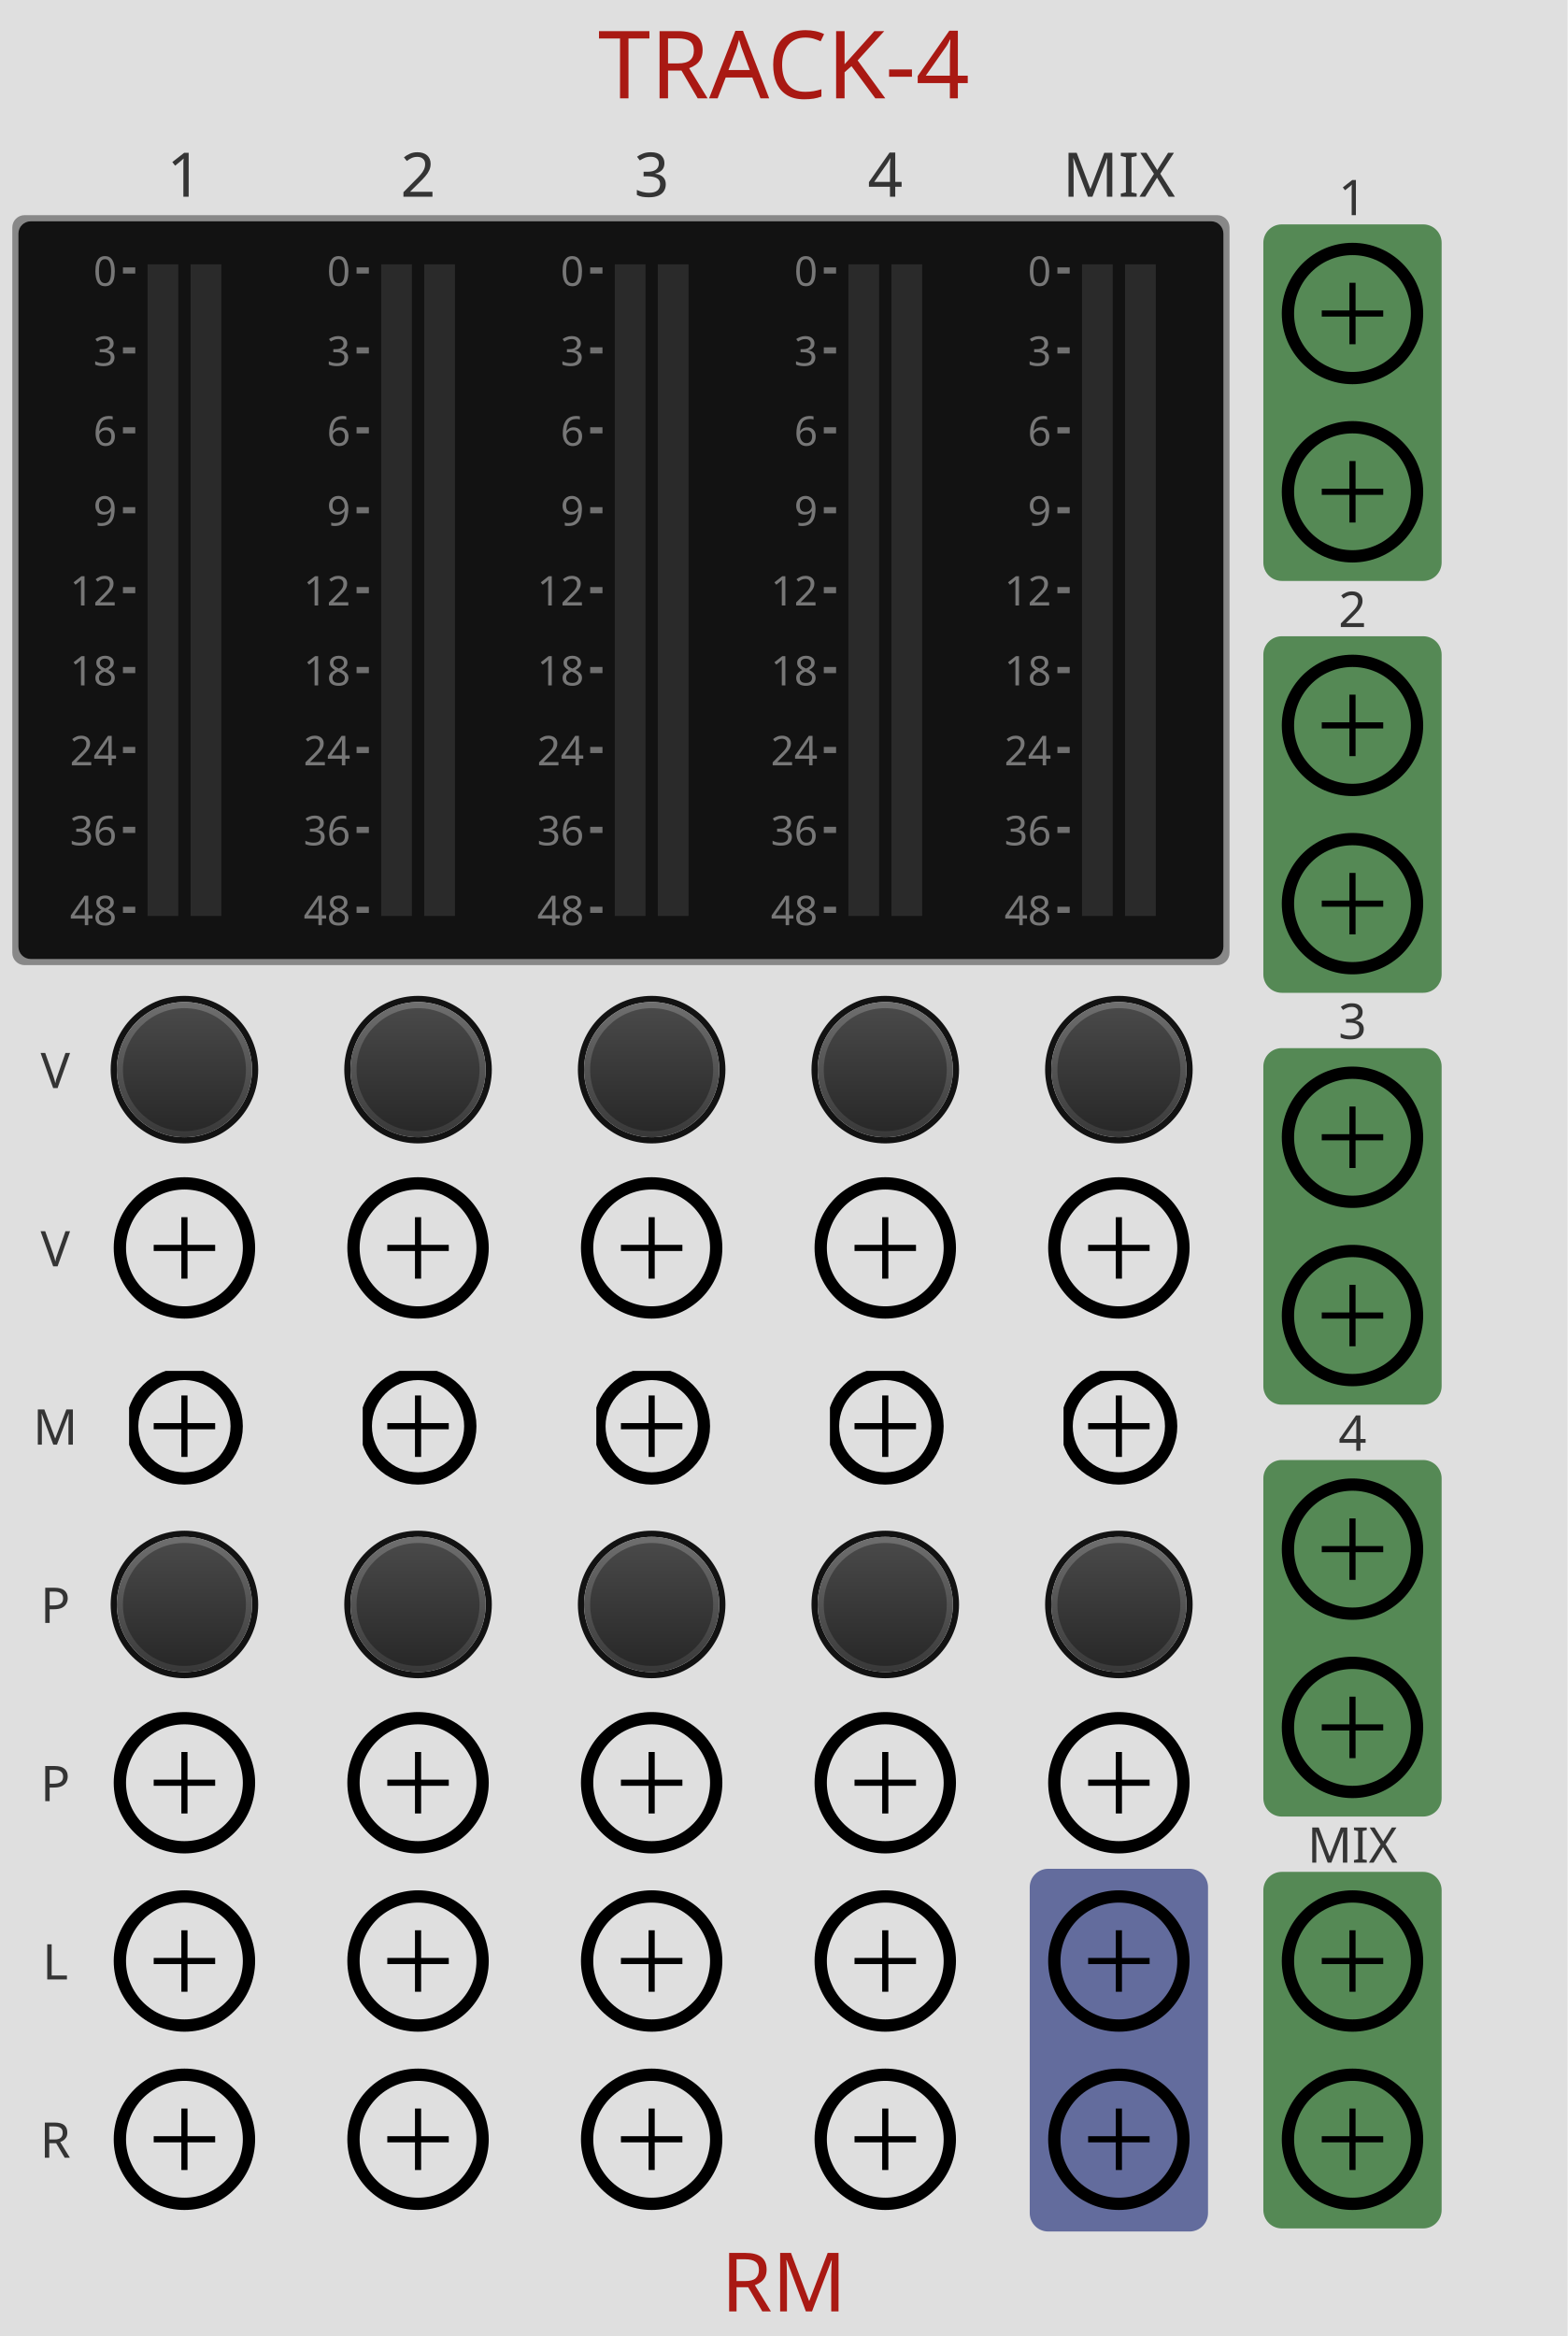
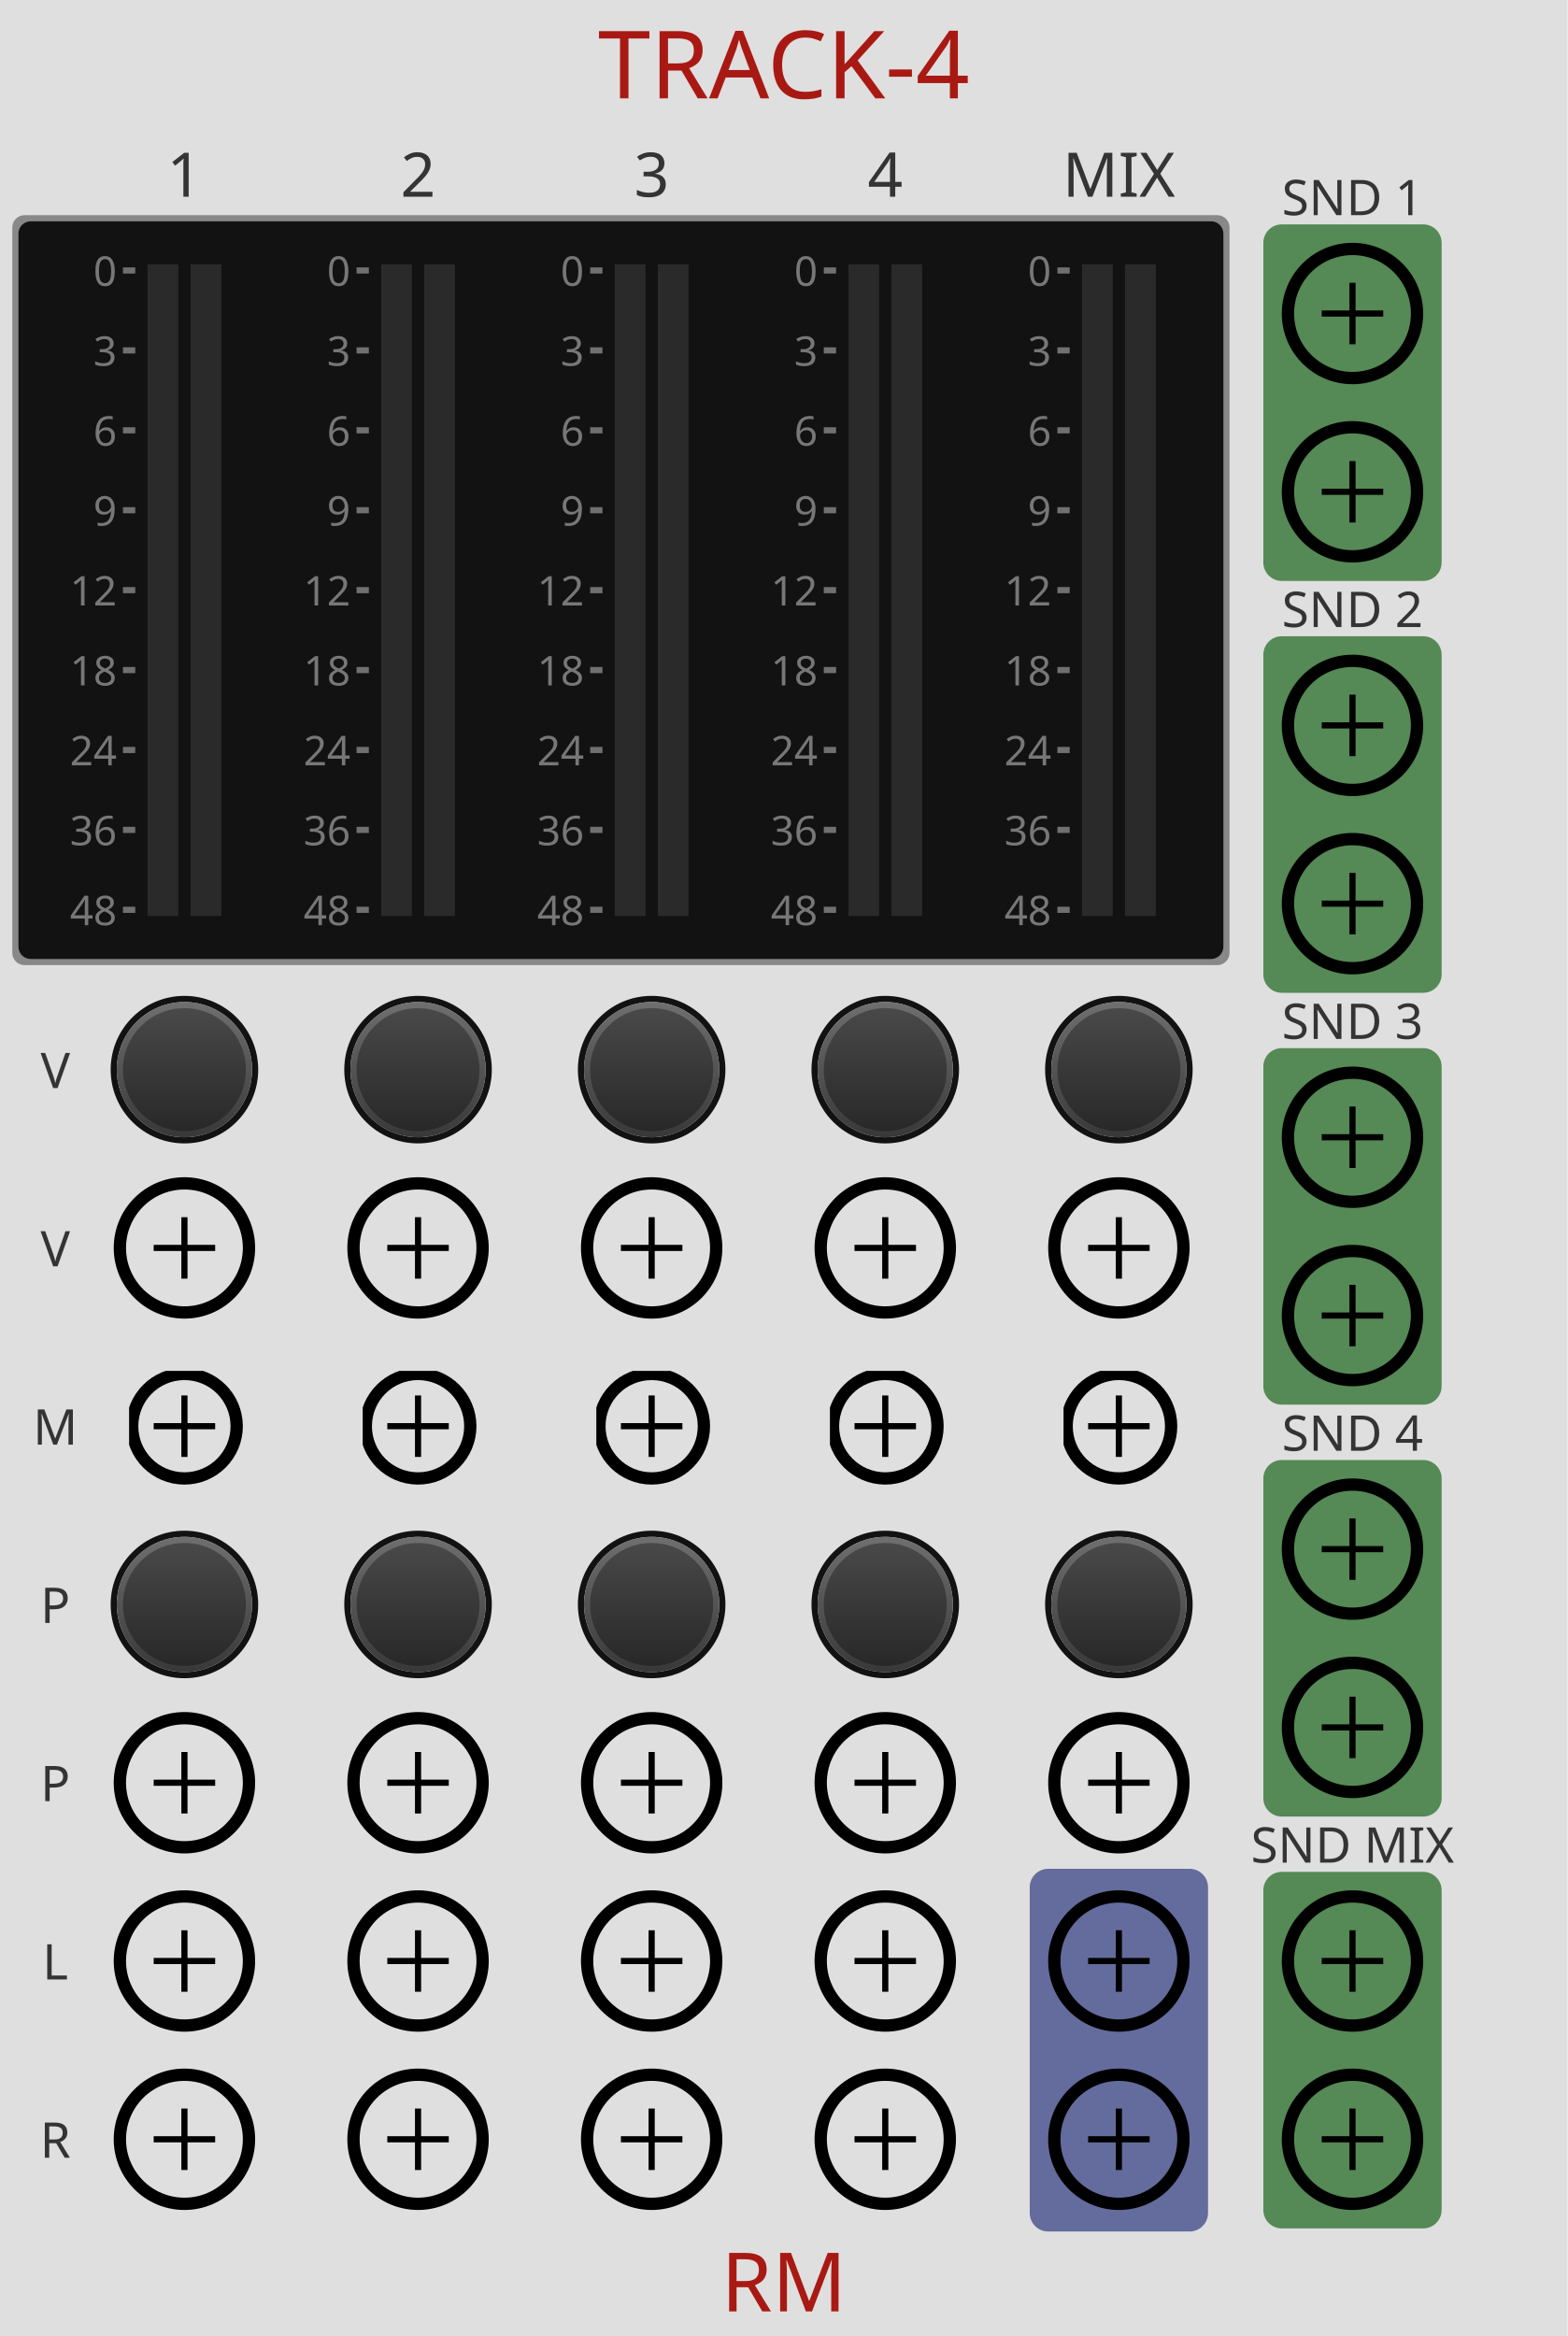
<svg xmlns="http://www.w3.org/2000/svg" xmlns:xlink="http://www.w3.org/1999/xlink" version="1.1" width="255" height="380" viewBox="0 0 255 380">
  <style>

    text.title {
      fill: #a91913;
      font-family: 'DIN Alternate';
      font-size: 11.5pt;
    }
    text.logo {
      fill: #a91913;
      font-family: 'DIN Alternate';
      font-size: 10pt;
    }
    text.big-label {
      fill: #343434;
      font-family: 'DIN Alternate';
      font-size: 7.5pt;
    }
    text.label {
      fill: #343434;
      font-family: 'DIN Alternate';
      font-size: 6pt;
    }
    text.white-label {
      fill: #dfdfdf;
      font-family: 'DIN Alternate';
      font-size: 6pt;
    }

    .background {
      fill: #dfdfdf;
    }
    .polyphonic {
      fill: #558955;
    }
    .monophonic {
      fill: #636c9d;
    }

    polyline.icon {
      stroke: #343434;
      stroke-width: 1.2;
      fill: none;
    }
    polyline.connect {
      stroke: #343434;
      stroke-width: 1;
      fill: none;
    }

    rect.lcd-bg {
      fill: #121212;
    }
    rect.lcd-bg-frame {
      fill: #888888;
    }
    rect.lcd-bg-accent {
      fill: #2a2a2a;
    }
    text.lcd-label {
      fill: #777777;
      font-family: 'Monaco';
      font-size: 5pt;
    }
    polyline.lcd-tick {
      stroke: #707070;
      stroke-width: 1;
      fill: none;
    }

    .blueprint {
      stroke: black;
      fill: none;
    }

  </style>
  <defs>
    <linearGradient id="smallKnobLight" x1="0%" y1="0%" x2="0%" y2="100%">
      <stop offset="0%" stop-color="#6f6f6f" />
      <stop offset="100%" stop-color="#383838" />
    </linearGradient>
    <linearGradient id="smallKnobDark" x1="0%" y1="0%" x2="0%" y2="100%">
      <stop offset="0%" stop-color="#494949" />
      <stop offset="100%" stop-color="#282828" />
    </linearGradient>
    <linearGradient id="bigKnobLight" x1="0%" y1="0%" x2="0%" y2="100%">
      <stop offset="0%" stop-color="#888" />
      <stop offset="100%" stop-color="#333" />
    </linearGradient>
    <linearGradient id="bigKnobDark" x1="0%" y1="0%" x2="0%" y2="100%">
      <stop offset="0%" stop-color="#5c5c5c" />
      <stop offset="100%" stop-color="#282828" />
    </linearGradient>
    <symbol id="knob18">
      <g transform="translate(9 9)">
        <circle r="8.5" stroke="#222" fill="none" />
        <circle r="8" fill="url('#smallKnobLight')" />
        <circle r="7" fill="url('#smallKnobDark')" />
      </g>
    </symbol>
    <symbol id="knob24">
      <g transform="translate(12 12)">
        <circle r="11.5" stroke="#121212" fill="none" />
        <circle r="11" fill="url('#smallKnobLight')" />
        <circle r="10" fill="url('#smallKnobDark')" />
      </g>
    </symbol>
    <symbol id="knob45">
      <g transform="translate(22.5 22.5)">
        <circle r="22" fill="url('#bigKnobDark')" />
        <circle r="20" fill="url('#bigKnobLight')" />
      </g>
    </symbol>
    <symbol id="toggleButton">
      <g transform="translate(9 9)">
        <polyline points="-5,0 5,0" stroke-width="1" class="blueprint" />
        <polyline points="0,-5 0,5" stroke-width="1" class="blueprint" />
        <circle cx="0" cy="0" r="8.5" stroke-width="2" class="blueprint" />
      </g>
    </symbol>
    <symbol id="port">
      <g transform="translate(12 12)">
        <polyline points="-5,0 5,0" stroke-width="1" class="blueprint" />
        <polyline points="0,-5 0,5" stroke-width="1" class="blueprint" />
        <circle cx="0" cy="0" r="10.5" stroke-width="2" class="blueprint" />
      </g>
    </symbol>
    <symbol id="hswitch14">
      <rect x="1" y="1" rx="2" width="20" height="12" stroke-width="2" class="blueprint" />
      <g transform="translate(12 7)">
        <polyline points="-5,0 5,0" stroke-width="1" class="blueprint" />
        <polyline points="0,-5 0,5" stroke-width="1" class="blueprint" />
      </g>
    </symbol>
    <symbol id="meter-strip">
      <g transform="translate(20 4)">
        <rect x="-6" y="-1" width="5" height="106" class="lcd-bg-accent" />
        <rect x="1" y="-1" width="5" height="106" class="lcd-bg-accent" />
        <g transform="translate(-11 2.5)">
          <text x="0" y="0" class="lcd-label" text-anchor="end">0</text>
          <text x="0" y="13" class="lcd-label" text-anchor="end">3</text>
          <text x="0" y="26" class="lcd-label" text-anchor="end">6</text>
          <text x="0" y="39" class="lcd-label" text-anchor="end">9</text>
          <text x="0" y="52" class="lcd-label" text-anchor="end">12</text>
          <text x="0" y="65" class="lcd-label" text-anchor="end">18</text>
          <text x="0" y="78" class="lcd-label" text-anchor="end">24</text>
          <text x="0" y="91" class="lcd-label" text-anchor="end">36</text>
          <text x="0" y="104" class="lcd-label" text-anchor="end">48</text>
        </g>
        <g transform="translate(-10 0)">
          <polyline points="0   0 2   0" class="lcd-tick" />
          <polyline points="0  13 2  13" class="lcd-tick" />
          <polyline points="0  26 2  26" class="lcd-tick" />
          <polyline points="0  39 2  39" class="lcd-tick" />
          <polyline points="0  52 2  52" class="lcd-tick" />
          <polyline points="0  65 2  65" class="lcd-tick" />
          <polyline points="0  78 2  78" class="lcd-tick" />
          <polyline points="0  91 2  91" class="lcd-tick" />
          <polyline points="0 104 2 104" class="lcd-tick" />
        </g>
      </g>
    </symbol>
  </defs>
  <rect class="background" width="100%" height="100%" />
  <text class="title" x="50%" y="16" text-anchor="middle">TRACK-4</text>
  <text class="logo" x="50%" y="376" text-anchor="middle">RM</text>
  <rect x="2" y="35" width="198" height="122" rx="2" class="lcd-bg-frame" />
  <rect x="3" y="36" width="196" height="120" rx="2" class="lcd-bg" />
  <g transform="translate(9 0)">
    <g transform="translate(0 174)">
      <text x="0" y="3" class="label" text-anchor="middle">V</text>
    </g>
    <g transform="translate(0 203)">
      <text x="0" y="3" class="label" text-anchor="middle">V</text>
    </g>
    <g transform="translate(0 232)">
      <text x="0" y="3" class="label" text-anchor="middle">M</text>
    </g>
    <g transform="translate(0 261)">
      <text x="0" y="3" class="label" text-anchor="middle">P</text>
    </g>
    <g transform="translate(0 290)">
      <text x="0" y="3" class="label" text-anchor="middle">P</text>
    </g>
    <g transform="translate(0 319)">
      <text x="0" y="3" class="label" text-anchor="middle">L</text>
    </g>
    <g transform="translate(0 348)">
      <text x="0" y="3" class="label" text-anchor="middle">R</text>
    </g>
  </g>
  <g transform="translate(30 32)">
    <text x="0" y="0" class="big-label" text-anchor="middle">1</text>
  </g>
  <g transform="translate(30 44)">
    <use xlink:href="#meter-strip" transform="translate(-20 -4)" />
  </g>
  <g transform="translate(30 174)">
    <use xlink:href="#knob24" transform="translate(-12 -12)" />
  </g>
  <g transform="translate(30 203)">
    <use xlink:href="#port" transform="translate(-12 -12)" />
  </g>
  <g transform="translate(30 232)">
    <use xlink:href="#toggleButton" transform="translate(-9 -9)" />
  </g>
  <g transform="translate(30 261)">
    <use xlink:href="#knob24" transform="translate(-12 -12)" />
  </g>
  <g transform="translate(30 290)">
    <use xlink:href="#port" transform="translate(-12 -12)" />
  </g>
  <g transform="translate(30 319)">
    <use xlink:href="#port" transform="translate(-12 -12)" />
  </g>
  <g transform="translate(30 348)">
    <use xlink:href="#port" transform="translate(-12 -12)" />
  </g>
  <g transform="translate(38 0)">
    <g transform="translate(30 32)">
      <text x="0" y="0" class="big-label" text-anchor="middle">2</text>
    </g>
    <g transform="translate(30 44)">
      <use xlink:href="#meter-strip" transform="translate(-20 -4)" />
    </g>
    <g transform="translate(30 174)">
      <use xlink:href="#knob24" transform="translate(-12 -12)" />
    </g>
    <g transform="translate(30 203)">
      <use xlink:href="#port" transform="translate(-12 -12)" />
    </g>
    <g transform="translate(30 232)">
      <use xlink:href="#toggleButton" transform="translate(-9 -9)" />
    </g>
    <g transform="translate(30 261)">
      <use xlink:href="#knob24" transform="translate(-12 -12)" />
    </g>
    <g transform="translate(30 290)">
      <use xlink:href="#port" transform="translate(-12 -12)" />
    </g>
    <g transform="translate(30 319)">
      <use xlink:href="#port" transform="translate(-12 -12)" />
    </g>
    <g transform="translate(30 348)">
      <use xlink:href="#port" transform="translate(-12 -12)" />
    </g>
  </g>
  <g transform="translate(76 0)">
    <g transform="translate(30 32)">
      <text x="0" y="0" class="big-label" text-anchor="middle">3</text>
    </g>
    <g transform="translate(30 44)">
      <use xlink:href="#meter-strip" transform="translate(-20 -4)" />
    </g>
    <g transform="translate(30 174)">
      <use xlink:href="#knob24" transform="translate(-12 -12)" />
    </g>
    <g transform="translate(30 203)">
      <use xlink:href="#port" transform="translate(-12 -12)" />
    </g>
    <g transform="translate(30 232)">
      <use xlink:href="#toggleButton" transform="translate(-9 -9)" />
    </g>
    <g transform="translate(30 261)">
      <use xlink:href="#knob24" transform="translate(-12 -12)" />
    </g>
    <g transform="translate(30 290)">
      <use xlink:href="#port" transform="translate(-12 -12)" />
    </g>
    <g transform="translate(30 319)">
      <use xlink:href="#port" transform="translate(-12 -12)" />
    </g>
    <g transform="translate(30 348)">
      <use xlink:href="#port" transform="translate(-12 -12)" />
    </g>
  </g>
  <g transform="translate(114 0)">
    <g transform="translate(30 32)">
      <text x="0" y="0" class="big-label" text-anchor="middle">4</text>
    </g>
    <g transform="translate(30 44)">
      <use xlink:href="#meter-strip" transform="translate(-20 -4)" />
    </g>
    <g transform="translate(30 174)">
      <use xlink:href="#knob24" transform="translate(-12 -12)" />
    </g>
    <g transform="translate(30 203)">
      <use xlink:href="#port" transform="translate(-12 -12)" />
    </g>
    <g transform="translate(30 232)">
      <use xlink:href="#toggleButton" transform="translate(-9 -9)" />
    </g>
    <g transform="translate(30 261)">
      <use xlink:href="#knob24" transform="translate(-12 -12)" />
    </g>
    <g transform="translate(30 290)">
      <use xlink:href="#port" transform="translate(-12 -12)" />
    </g>
    <g transform="translate(30 319)">
      <use xlink:href="#port" transform="translate(-12 -12)" />
    </g>
    <g transform="translate(30 348)">
      <use xlink:href="#port" transform="translate(-12 -12)" />
    </g>
  </g>
  <g transform="translate(152 0)">
    <g transform="translate(30 32)">
      <text x="0" y="0" class="big-label" text-anchor="middle">MIX</text>
    </g>
    <g transform="translate(30 44)">
      <use xlink:href="#meter-strip" transform="translate(-20 -4)" />
    </g>
    <g transform="translate(30 174)">
      <use xlink:href="#knob24" transform="translate(-12 -12)" />
    </g>
    <g transform="translate(30 203)">
      <use xlink:href="#port" transform="translate(-12 -12)" />
    </g>
    <g transform="translate(30 232)">
      <use xlink:href="#toggleButton" transform="translate(-9 -9)" />
    </g>
    <g transform="translate(30 261)">
      <use xlink:href="#knob24" transform="translate(-12 -12)" />
    </g>
    <g transform="translate(30 290)">
      <use xlink:href="#port" transform="translate(-12 -12)" />
    </g>
    <g transform="translate(30 319)">
      <rect x="-14.5" y="-15" width="29" height="59" rx="3" class="monophonic" />
      <use xlink:href="#port" transform="translate(-12 -12)" />
    </g>
    <g transform="translate(30 348)">
      <use xlink:href="#port" transform="translate(-12 -12)" />
    </g>
  </g>
  <g transform="translate(0 51)">
    <g transform="translate(220 0)">
      <rect x="-14.5" y="-14.5" width="29" height="58" rx="3" class="polyphonic" />
-       <text x="0" y="-16" class="label" text-anchor="middle">1</text>
+       <text x="0" y="-16" class="label" text-anchor="middle">SND 1</text>
      <use xlink:href="#port" transform="translate(-12 -12)" />
    </g>
    <g transform="translate(220 29)">
      <use xlink:href="#port" transform="translate(-12 -12)" />
    </g>
  </g>
  <g transform="translate(0 118)">
    <g transform="translate(220 0)">
      <rect x="-14.5" y="-14.5" width="29" height="58" rx="3" class="polyphonic" />
-       <text x="0" y="-16" class="label" text-anchor="middle">2</text>
+       <text x="0" y="-16" class="label" text-anchor="middle">SND 2</text>
      <use xlink:href="#port" transform="translate(-12 -12)" />
    </g>
    <g transform="translate(220 29)">
      <use xlink:href="#port" transform="translate(-12 -12)" />
    </g>
  </g>
  <g transform="translate(0 185)">
    <g transform="translate(220 0)">
      <rect x="-14.5" y="-14.5" width="29" height="58" rx="3" class="polyphonic" />
-       <text x="0" y="-16" class="label" text-anchor="middle">3</text>
+       <text x="0" y="-16" class="label" text-anchor="middle">SND 3</text>
      <use xlink:href="#port" transform="translate(-12 -12)" />
    </g>
    <g transform="translate(220 29)">
      <use xlink:href="#port" transform="translate(-12 -12)" />
    </g>
  </g>
  <g transform="translate(0 252)">
    <g transform="translate(220 0)">
      <rect x="-14.5" y="-14.5" width="29" height="58" rx="3" class="polyphonic" />
-       <text x="0" y="-16" class="label" text-anchor="middle">4</text>
+       <text x="0" y="-16" class="label" text-anchor="middle">SND 4</text>
      <use xlink:href="#port" transform="translate(-12 -12)" />
    </g>
    <g transform="translate(220 29)">
      <use xlink:href="#port" transform="translate(-12 -12)" />
    </g>
  </g>
  <g transform="translate(0 319)">
    <g transform="translate(220 0)">
      <rect x="-14.5" y="-14.5" width="29" height="58" rx="3" class="polyphonic" />
-       <text x="0" y="-16" class="label" text-anchor="middle">MIX</text>
+       <text x="0" y="-16" class="label" text-anchor="middle">SND MIX</text>
      <use xlink:href="#port" transform="translate(-12 -12)" />
    </g>
    <g transform="translate(220 29)">
      <use xlink:href="#port" transform="translate(-12 -12)" />
    </g>
  </g>
</svg>
